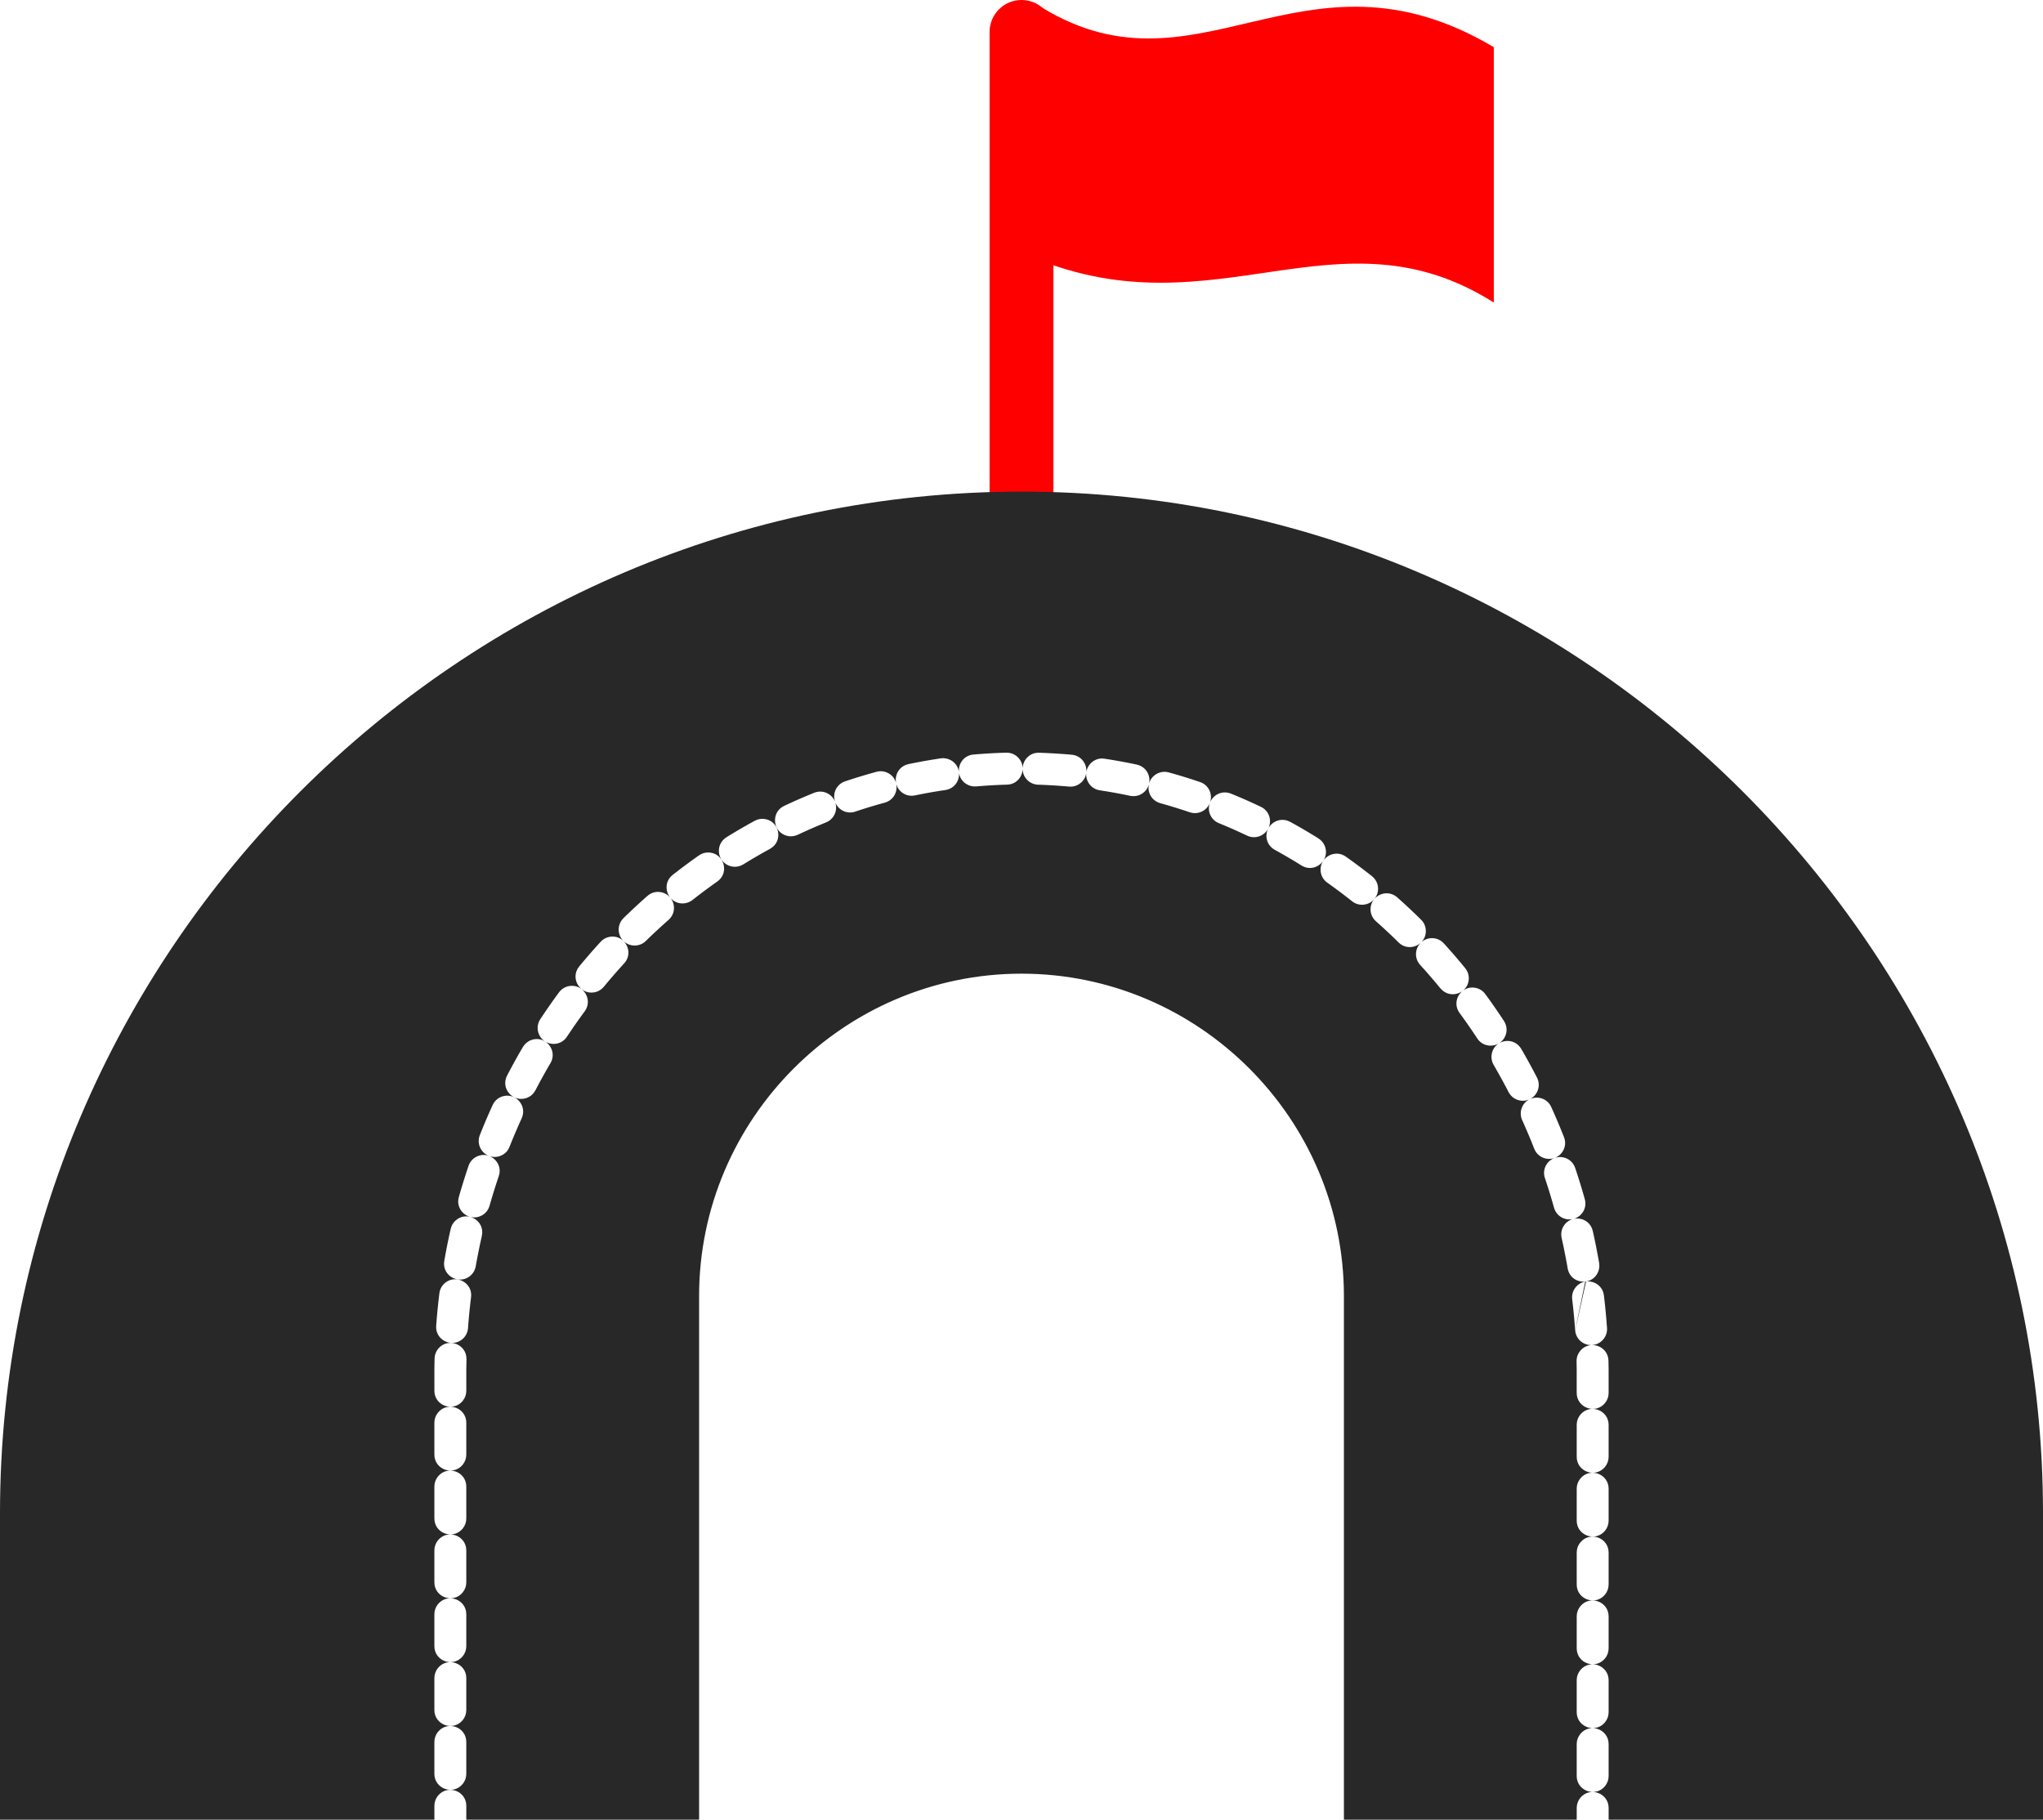
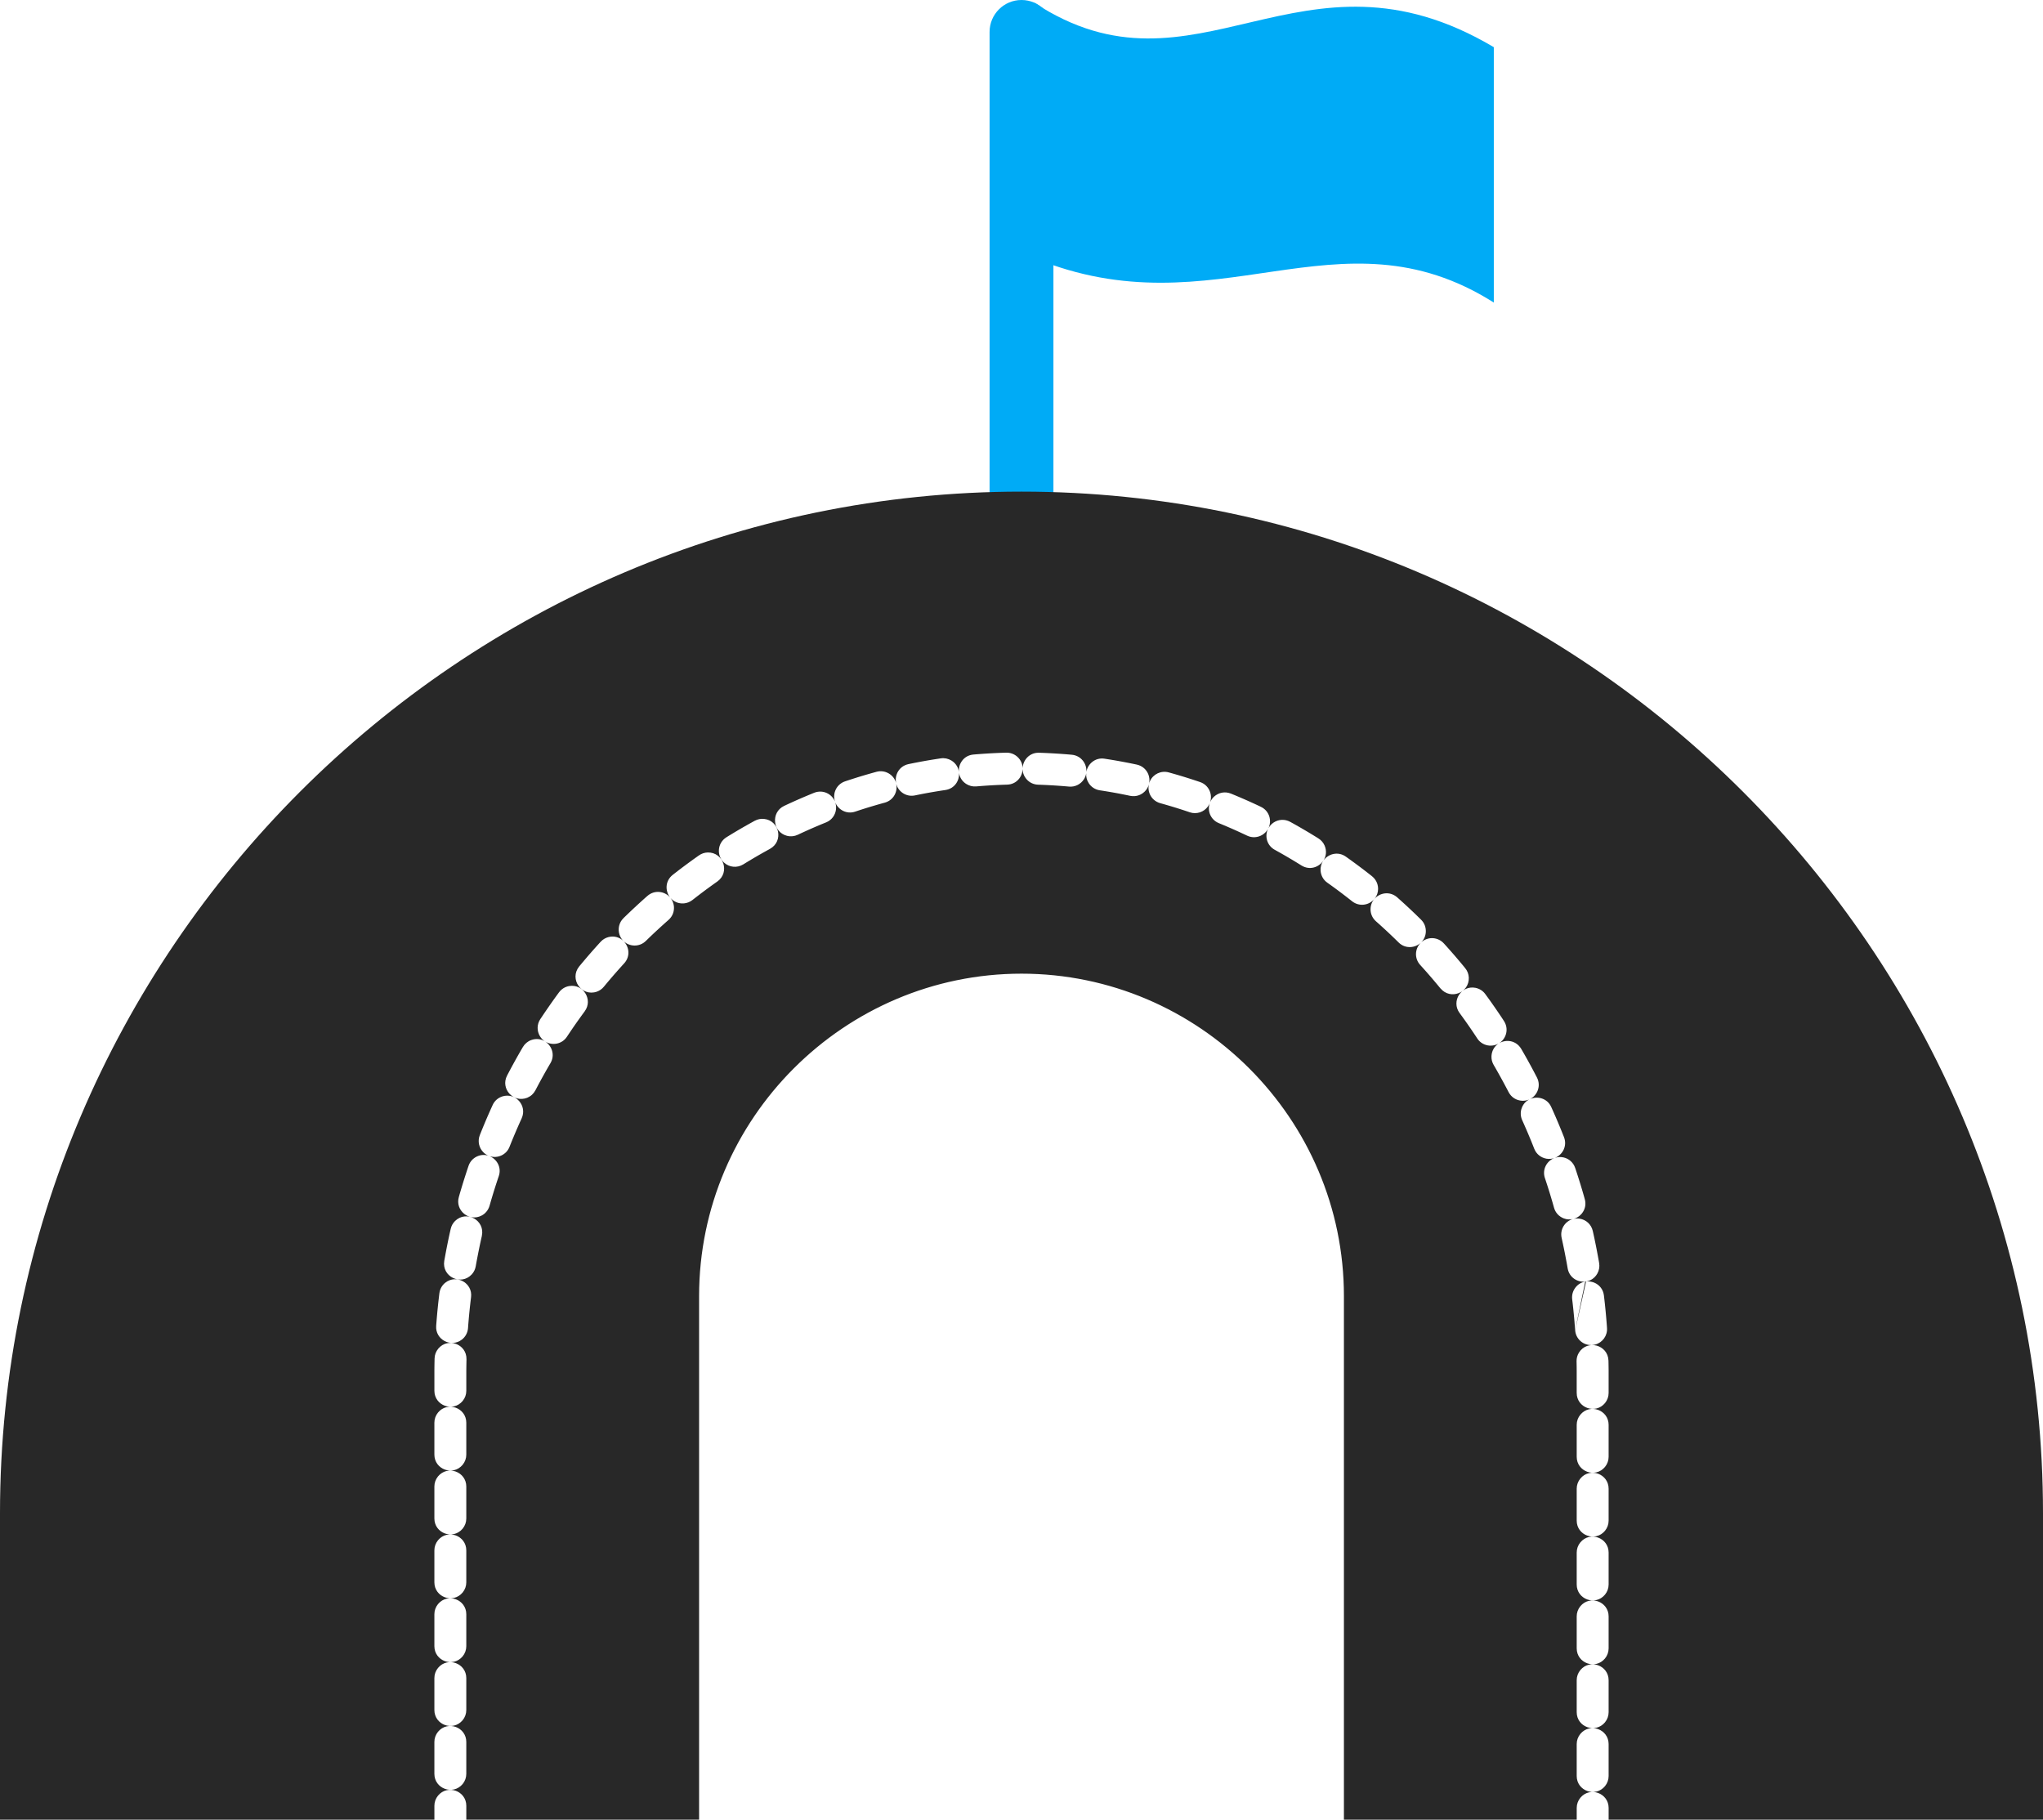
<svg xmlns="http://www.w3.org/2000/svg" id="Layer_2" data-name="Layer 2" viewBox="0 0 179.819 160.152">
-   <g id="Color">
-     <path d="M87.1,43.269c0,1.551,1.258,2.81,2.81,2.81s2.809-1.258,2.809-2.81V2.81c0-1.552-1.258-2.81-2.809-2.81s-2.81,1.258-2.81,2.81v40.46Z" fill="#FF0000" />
-     <path d="M91.022.229c14.255,9.394,23.461-6.171,40.459,3.923v22.477c-13.705-8.678-24.448,2.679-40.459-3.923V.229Z" fill="#FF0000" fill-rule="evenodd" />
+   <g id="Color" fill="#00ABF6">
+     <path d="M87.1,43.269c0,1.551,1.258,2.81,2.81,2.81s2.809-1.258,2.809-2.81V2.81c0-1.552-1.258-2.81-2.809-2.81s-2.81,1.258-2.81,2.81v40.46Z" />
+     <path d="M91.022.229c14.255,9.394,23.461-6.171,40.459,3.923v22.477c-13.705-8.678-24.448,2.679-40.459-3.923V.229Z" fill-rule="evenodd" />
  </g>
-   <g id="Grey">
-     <path d="M89.909,43.269h0c49.451,0,89.91,40.459,89.91,89.91v26.973h-38.232v-1.031c0-1.311-1.648-1.908-2.489-.894-.208.257-.32.562-.32.894v1.031h-20.49v-46.079c0-7.805-3.191-14.9-8.335-20.043-5.142-5.143-12.237-8.335-20.043-8.335h0c-7.805,0-14.9,3.192-20.043,8.335s-8.335,12.238-8.335,20.043v46.079h-20.489v-1.221c0-1.311-1.647-1.907-2.489-.894-.208.256-.32.562-.32.894v1.221H0v-26.973C0,83.728,40.459,43.269,89.909,43.269h0ZM138.641,117.081c.066.879.904,1.478,1.758,1.258.651-.171,1.096-.788,1.045-1.461l-.007-.105-.026-.346-.028-.345-.03-.344-.032-.344-.034-.343-.036-.343-.038-.342-.04-.341-.003-.019c-.102-.833-.855-1.299-1.568-1.217l-.959,4.292h0ZM139.6,112.789c.384-.061.75-.283.985-.686.166-.293.222-.611.166-.943l-.03-.177-.061-.334-.062-.334-.063-.333-.065-.333-.068-.332-.068-.331-.072-.331-.07-.317c-.133-.57-.577-.985-1.155-1.08-.18-.026-.353-.019-.516.017.695-.204,1.193-.941.967-1.733l-.041-.148-.092-.322-.094-.321-.096-.32-.097-.32-.1-.318-.101-.317-.103-.317-.104-.316-.021-.058c-.156-.462-.549-.816-1.026-.919-.267-.058-.524-.038-.754.041.686-.268,1.101-1.057.799-1.824l-.017-.043-.122-.307-.124-.306-.125-.305-.127-.304-.129-.303-.13-.303-.133-.301-.134-.3-.083-.184c-.341-.757-1.189-.983-1.845-.703.644-.343.961-1.168.588-1.892l-.088-.168-.151-.289-.153-.288-.155-.287-.156-.286-.158-.285-.159-.284-.161-.282-.163-.282-.045-.076c-.448-.739-1.311-.85-1.923-.496.611-.4.863-1.255.404-1.956l-.148-.226-.18-.27-.181-.268-.183-.266-.184-.266-.185-.265-.186-.262-.189-.262-.191-.26-.017-.025c-.209-.284-.505-.465-.848-.54-1.263-.252-2.171,1.178-1.409,2.214l.009.011.18.247.179.248.178.249.176.251.175.252.173.253.172.254.17.255.149.226c.244.374.648.597,1.092.626.292.014.556-.055.777-.183-.34.223-.59.597-.622,1.092-.015.285.05.543.192.79l.037.062.154.268.153.269.151.269.149.27.149.271.147.273.146.274.145.274.087.169c.245.458.68.729,1.197.755.217.007.418-.033.598-.11-.279.149-.513.398-.64.742-.134.346-.114.738.037,1.075l.077.169.127.286.125.286.124.287.122.289.121.289.119.289.117.291.115.292.017.042c.183.464.583.781,1.069.87.247.041.483.017.694-.056-.663.257-1.083,1.006-.826,1.765l.015.042.099.3.098.301.096.302.095.302.092.303.091.304.089.305.088.306.041.148c.123.433.431.766.849.93.27.104.54.119.789.065-.677.201-1.136.898-.97,1.656l.066.3.067.314.066.315.064.316.062.316.06.317.06.317.057.318.03.178c.149.807.866,1.226,1.547,1.152l.069-.01h0ZM139.53,112.798c-.333.055-.652.232-.886.551-.216.294-.308.649-.264,1.01v.003s.039.324.039.324l.036.325.034.326.032.326.031.328.028.327.026.328.025.329.007.106.89-4.283h0ZM138.777,156.311c0,1.311,1.648,1.908,2.489.894.208-.257.32-.562.32-.894v-2.81c0-1.311-1.648-1.907-2.489-.894-.208.257-.32.562-.32.894v2.81h0ZM138.777,150.692c0,1.311,1.648,1.907,2.489.894.208-.257.32-.562.32-.894v-2.81c0-1.311-1.648-1.907-2.489-.894-.208.256-.32.562-.32.894v2.81h0ZM138.777,145.073c0,1.311,1.648,1.908,2.489.894.208-.257.32-.562.32-.894v-2.81c0-1.311-1.648-1.907-2.489-.894-.208.257-.32.562-.32.894v2.81h0ZM138.777,139.454c0,1.311,1.648,1.907,2.489.894.208-.256.32-.562.32-.894v-2.81c0-1.311-1.648-1.907-2.489-.893-.208.256-.32.562-.32.893v2.81h0ZM138.777,133.834c0,1.311,1.648,1.908,2.489.894.208-.257.32-.562.32-.894v-2.809c0-1.311-1.648-1.908-2.489-.894-.208.257-.32.562-.32.894v2.809h0ZM138.777,128.215c0,1.311,1.648,1.907,2.489.894.208-.256.32-.562.32-.894v-2.81c0-1.311-1.648-1.907-2.489-.894-.208.256-.32.562-.32.894v2.81h0ZM138.777,122.596c0,1.311,1.648,1.907,2.489.894.208-.257.32-.562.32-.894v-1.986s-.004-.352-.004-.352l-.006-.351-.003-.155c-.043-1.4-1.871-1.888-2.606-.694-.142.239-.207.484-.203.762l.004.138.005.334.003.334v.334s0,1.635,0,1.635h0ZM126.794,86.997c.865,1.03,2.531.394,2.486-.957-.016-.31-.123-.594-.321-.834l-.191-.233-.205-.247-.207-.245-.208-.244-.209-.243-.211-.241-.212-.24-.213-.239-.215-.237-.014-.015c-.499-.532-1.297-.607-1.881-.169-.035.026-.068.054-.1.083.23-.23.386-.545.404-.922.014-.41-.127-.784-.422-1.073l-.207-.203-.228-.223-.231-.221-.231-.219-.233-.218-.233-.216-.235-.215-.236-.213-.237-.212-.035-.031c-.647-.557-1.524-.403-1.996.146.107-.131.194-.285.254-.459.182-.563-.004-1.173-.469-1.54l-.195-.154-.25-.195-.252-.194-.253-.192-.254-.19-.255-.189-.256-.187-.258-.187-.258-.184-.08-.057c-.684-.48-1.551-.242-1.966.358.237-.362.314-.837.109-1.323-.12-.268-.299-.477-.548-.633l-.159-.099-.27-.166-.271-.165-.272-.163-.273-.161-.274-.16-.275-.158-.275-.156-.277-.154-.144-.079c-.468-.251-1.016-.227-1.458.068-.199.137-.35.31-.452.501.323-.664.089-1.531-.661-1.887l-.109-.053-.287-.135-.289-.133-.289-.131-.291-.13-.291-.127-.292-.126-.293-.124-.293-.122-.208-.085c-.524-.206-1.077-.099-1.492.279-.152.146-.265.315-.338.494.244-.711-.12-1.529-.878-1.786l-.069-.024-.303-.101-.304-.1-.305-.098-.305-.096-.307-.094-.307-.092-.308-.09-.309-.088-.249-.069c-.665-.18-1.356.139-1.648.764-.358.8.059,1.704.902,1.945l.232.064.291.083.29.085.289.086.288.088.288.091.287.092.286.094.285.096.069.024c.587.199,1.239-.011,1.598-.518.063-.091.115-.185.155-.283-.23.671.075,1.458.802,1.756l.191.079.277.115.276.117.275.119.274.12.274.123.272.124.272.126.272.127.11.052c.436.208.936.174,1.347-.079.218-.138.381-.32.49-.522-.31.64-.104,1.462.592,1.846l.128.07.262.146.261.148.26.149.259.151.259.153.257.154.257.156.255.157.158.099c.714.434,1.506.164,1.898-.4-.156.238-.242.531-.221.856.036.433.239.806.597,1.057l.066.047.244.174.243.176.242.178.241.179.24.181.239.182.238.184.237.185.194.154c.625.481,1.46.359,1.93-.187-.212.259-.336.601-.31.995.03.369.196.703.475.948l.022.02.226.201.224.202.223.204.222.205.22.206.22.208.218.209.217.211.207.203c.578.566,1.428.495,1.941.021-.531.525-.568,1.383-.048,1.951l.003.003.203.225.202.226.201.227.199.229.199.23.197.231.195.232.195.234.19.232h0ZM99.475,70.043c.54.109,1.062-.086,1.404-.517.627-.831.193-2.011-.822-2.233l-.064-.013-.316-.066-.317-.064-.317-.061-.318-.06-.318-.058-.319-.056-.32-.053-.321-.051-.234-.036c-.816-.125-1.476.46-1.596,1.166.059-.73-.469-1.439-1.278-1.514l-.132-.012-.327-.028-.328-.025-.328-.023-.329-.021-.329-.019-.33-.017-.33-.015-.331-.012-.124-.004c-.837-.025-1.418.646-1.442,1.367-.005-.354-.144-.712-.446-.995-.275-.257-.63-.39-1.006-.378l-.305.009-.331.012-.33.015-.33.017-.33.019-.328.021-.329.023-.327.025-.271.023c-.859.079-1.343.83-1.273,1.547-.047-.394-.26-.773-.663-1.021-.285-.17-.608-.24-.938-.189l-.102.015-.321.049-.32.051-.32.053-.319.055-.319.058-.317.06-.318.061-.316.064-.194.041c-.823.18-1.23.958-1.084,1.662-.089-.334-.304-.643-.655-.848-.333-.189-.703-.238-1.074-.138l-.123.034-.309.086-.309.088-.308.09-.307.092-.307.094-.305.096-.305.098-.304.1-.192.064c-.396.134-.716.44-.862.832-.123.324-.119.648-.023.934-.279-.674-1.063-1.064-1.826-.764l-.089.036-.294.121-.295.123-.293.124-.292.126-.291.127-.29.13-.289.131-.289.134-.226.106c-1.186.563-1.018,2.308.258,2.632.316.08.65.046.945-.093l.209-.099.272-.125.273-.124.274-.123.274-.12.275-.119.276-.117.277-.115.278-.114.089-.036c.477-.195.8-.618.866-1.129.025-.221.001-.43-.062-.619.265.64.996,1.06,1.754.803l.175-.059.286-.094.287-.092.287-.09.289-.088.289-.086.29-.085.291-.083.291-.081.124-.033c.781-.223,1.142-.976,1.002-1.649.081.309.273.599.584.811.323.209.686.278,1.065.202l.176-.037.299-.06.299-.058.3-.056.3-.054.302-.052.302-.05.302-.048.303-.046.102-.015c.816-.126,1.256-.849,1.189-1.538.044.377.242.743.62.995.269.174.576.256.896.227l.252-.021.31-.024.309-.022.31-.02.31-.018.311-.016.311-.014.312-.012.305-.01c.805-.024,1.332-.678,1.356-1.367.004.318.118.643.368.916.258.284.615.445.999.457l.105.003.312.012.311.014.311.016.311.018.31.02.309.022.31.024.308.026.133.012c.526.049,1.031-.208,1.314-.652.103-.165.166-.339.196-.514-.024.287.042.587.221.863.217.343.574.569.974.63l.217.033.302.048.302.05.301.052.301.054.3.056.299.059.299.06.298.062.064.014h0ZM67.777,74.705c1.211-.668.836-2.497-.541-2.632-.281-.028-.556.033-.805.165l-.031.017-.277.153-.277.154-.276.156-.274.158-.274.159-.273.162-.273.163-.27.165-.268.165c-.792.495-.893,1.591-.212,2.227.472.431,1.148.491,1.692.161l.254-.156.256-.155.257-.154.258-.152.259-.151.261-.149.261-.148.262-.146.263-.144.031-.017h0ZM63.144,77.578c1.124-.806.538-2.573-.846-2.55-.287.009-.544.093-.779.258l-.228.161-.259.185-.257.186-.256.187-.255.189-.254.19-.253.192-.252.194-.251.195-.052.041c-.674.542-.661,1.421-.221,1.98-.48-.556-1.368-.686-1.997-.134l-.171.15-.237.212-.236.214-.235.215-.233.216-.233.218-.231.219-.23.22-.229.222-.077.077c-.387.378-.515.947-.342,1.457.073.21.187.388.329.532-.316-.297-.77-.455-1.286-.334-.278.071-.511.207-.706.419l-.136.148-.215.238-.213.238-.212.24-.211.241-.209.243-.208.245-.207.245-.205.246-.076.092c-.889,1.106.215,2.677,1.558,2.214.247-.09.451-.232.618-.436l.065-.079.194-.234.196-.232.197-.231.198-.23.2-.229.201-.228.202-.226.203-.225.136-.148c.559-.622.434-1.453-.052-1.942.523.492,1.387.531,1.953-.023l.066-.064.216-.21.219-.21.219-.207.221-.206.222-.205.223-.204.224-.202.225-.201.171-.15c.345-.31.511-.742.465-1.203-.032-.279-.138-.52-.29-.714.27.311.68.509,1.179.468.279-.027.526-.126.748-.299l.039-.031.237-.185.238-.183.238-.182.241-.181.24-.178.243-.178.243-.176.244-.175.228-.161h0ZM51.468,89c.742-1.009-.124-2.422-1.364-2.216-.363.06-.685.26-.902.556l-.126.17-.189.26-.188.262-.186.263-.185.265-.184.266-.183.267-.181.268-.18.269-.05.075c-.299.457-.305,1.036-.022,1.502.113.185.261.333.426.441-.336-.204-.763-.271-1.203-.108-.304.11-.564.331-.727.61l-.136.232-.163.281-.161.283-.159.284-.158.285-.156.286-.155.287-.153.288-.152.289c-.598,1.156.551,2.432,1.779,1.949.318-.137.549-.344.713-.65l.144-.274.145-.274.147-.273.149-.271.15-.27.151-.27.153-.269.154-.267.137-.232c.413-.714.122-1.51-.458-1.89.616.373,1.472.234,1.906-.431l.04-.061.171-.255.172-.255.173-.253.175-.252.176-.251.178-.25.179-.248.18-.248.126-.171h0ZM45.919,98.419c.498-1.108-.533-2.279-1.698-1.923-.383.125-.692.388-.858.758l-.026.057-.136.3-.133.3-.133.301-.131.303-.128.303-.127.304-.125.305-.124.307-.069.173c-.209.531-.076,1.136.337,1.531.131.125.277.219.432.282-.316-.105-.677-.099-1.027.067-.352.166-.61.458-.735.826l-.077.23-.104.316-.103.317-.101.317-.1.319-.097.319-.096.32-.094.321-.082.288c-.334,1.17.901,2.188,1.986,1.635.352-.176.61-.495.718-.872l.078-.271.089-.306.091-.304.092-.303.095-.303.096-.302.098-.301.099-.3.077-.229c.258-.759-.169-1.483-.807-1.748.676.223,1.466-.096,1.75-.82l.063-.159.117-.29.119-.29.121-.289.122-.288.124-.287.125-.286.127-.286.129-.284.026-.058h0ZM42.411,108.771c.3-1.369-1.356-2.287-2.358-1.308-.195.196-.319.42-.382.689l-.039.171-.074.33-.071.331-.069.331-.067.332-.065.333-.063.333-.061.334-.059.325c-.233,1.381,1.462,2.218,2.418,1.193.187-.204.299-.436.35-.707l.055-.309.059-.317.061-.316.062-.316.064-.315.065-.315.068-.314.069-.312.039-.172h0ZM41.462,114.163c.153-1.239-1.284-2.048-2.269-1.269-.291.231-.475.563-.52.932l-.024.199-.04.341-.039.342-.035.343-.035.343-.031.343-.03.345-.028.345-.02.262c-.092,1.205,1.299,1.954,2.262,1.212.317-.245.51-.61.541-1.009l.017-.245.027-.328.028-.328.03-.327.033-.326.034-.326.036-.325.038-.325.024-.199h0ZM41.058,119.622c.021-1.318-1.622-1.937-2.477-.932-.209.252-.326.553-.331.881l-.007.336-.006.351-.003.352v.352s0,1.445,0,1.445c0,1.311,1.647,1.907,2.489.894.208-.257.32-.562.32-.894v-1.779s.004-.334.004-.334l.005-.334.007-.336h0ZM41.042,125.215c0-1.311-1.647-1.907-2.489-.894-.208.256-.32.562-.32.894v2.81c0,1.311,1.647,1.907,2.489.893.208-.256.32-.562.32-.893v-2.81h0ZM41.042,130.835c0-1.312-1.647-1.908-2.489-.894-.208.257-.32.562-.32.894v2.81c0,1.311,1.647,1.907,2.489.894.208-.257.32-.562.32-.894v-2.81h0ZM41.042,136.454c0-1.311-1.647-1.907-2.489-.893-.208.256-.32.562-.32.893v2.81c0,1.311,1.647,1.907,2.489.894.208-.256.32-.562.32-.894v-2.81h0ZM41.042,142.074c0-1.311-1.647-1.908-2.489-.894-.208.257-.32.562-.32.894v2.81c0,1.311,1.647,1.907,2.489.894.208-.256.32-.562.32-.894v-2.81h0ZM41.042,147.693c0-1.311-1.647-1.907-2.489-.894-.208.256-.32.562-.32.894v2.81c0,1.311,1.647,1.907,2.489.894.208-.256.32-.562.32-.894v-2.81h0ZM41.042,153.312c0-1.311-1.647-1.907-2.489-.894-.208.257-.32.562-.32.894v2.81c0,1.311,1.647,1.907,2.489.894.208-.257.32-.562.32-.894v-2.81Z" fill="#282828" fill-rule="evenodd" />
+   <g id="Grey" fill="#282828">
+     <path d="M89.909,43.269h0c49.451,0,89.91,40.459,89.91,89.91v26.973h-38.232v-1.031c0-1.311-1.648-1.908-2.489-.894-.208.257-.32.562-.32.894v1.031h-20.49v-46.079c0-7.805-3.191-14.9-8.335-20.043-5.142-5.143-12.237-8.335-20.043-8.335h0c-7.805,0-14.9,3.192-20.043,8.335s-8.335,12.238-8.335,20.043v46.079h-20.489v-1.221c0-1.311-1.647-1.907-2.489-.894-.208.256-.32.562-.32.894v1.221H0v-26.973C0,83.728,40.459,43.269,89.909,43.269h0ZM138.641,117.081c.066.879.904,1.478,1.758,1.258.651-.171,1.096-.788,1.045-1.461l-.007-.105-.026-.346-.028-.345-.03-.344-.032-.344-.034-.343-.036-.343-.038-.342-.04-.341-.003-.019c-.102-.833-.855-1.299-1.568-1.217l-.959,4.292h0ZM139.6,112.789c.384-.061.75-.283.985-.686.166-.293.222-.611.166-.943l-.03-.177-.061-.334-.062-.334-.063-.333-.065-.333-.068-.332-.068-.331-.072-.331-.07-.317c-.133-.57-.577-.985-1.155-1.08-.18-.026-.353-.019-.516.017.695-.204,1.193-.941.967-1.733l-.041-.148-.092-.322-.094-.321-.096-.32-.097-.32-.1-.318-.101-.317-.103-.317-.104-.316-.021-.058c-.156-.462-.549-.816-1.026-.919-.267-.058-.524-.038-.754.041.686-.268,1.101-1.057.799-1.824l-.017-.043-.122-.307-.124-.306-.125-.305-.127-.304-.129-.303-.13-.303-.133-.301-.134-.3-.083-.184c-.341-.757-1.189-.983-1.845-.703.644-.343.961-1.168.588-1.892l-.088-.168-.151-.289-.153-.288-.155-.287-.156-.286-.158-.285-.159-.284-.161-.282-.163-.282-.045-.076c-.448-.739-1.311-.85-1.923-.496.611-.4.863-1.255.404-1.956l-.148-.226-.18-.27-.181-.268-.183-.266-.184-.266-.185-.265-.186-.262-.189-.262-.191-.26-.017-.025c-.209-.284-.505-.465-.848-.54-1.263-.252-2.171,1.178-1.409,2.214l.009.011.18.247.179.248.178.249.176.251.175.252.173.253.172.254.17.255.149.226c.244.374.648.597,1.092.626.292.014.556-.055.777-.183-.34.223-.59.597-.622,1.092-.015.285.05.543.192.79l.037.062.154.268.153.269.151.269.149.27.149.271.147.273.146.274.145.274.087.169c.245.458.68.729,1.197.755.217.007.418-.033.598-.11-.279.149-.513.398-.64.742-.134.346-.114.738.037,1.075l.077.169.127.286.125.286.124.287.122.289.121.289.119.289.117.291.115.292.017.042c.183.464.583.781,1.069.87.247.041.483.017.694-.056-.663.257-1.083,1.006-.826,1.765l.015.042.099.3.098.301.096.302.095.302.092.303.091.304.089.305.088.306.041.148c.123.433.431.766.849.93.27.104.54.119.789.065-.677.201-1.136.898-.97,1.656l.066.3.067.314.066.315.064.316.062.316.06.317.06.317.057.318.03.178c.149.807.866,1.226,1.547,1.152l.069-.01h0ZM139.53,112.798c-.333.055-.652.232-.886.551-.216.294-.308.649-.264,1.01v.003s.039.324.039.324l.036.325.034.326.032.326.031.328.028.327.026.328.025.329.007.106.89-4.283h0ZM138.777,156.311c0,1.311,1.648,1.908,2.489.894.208-.257.32-.562.32-.894v-2.81c0-1.311-1.648-1.907-2.489-.894-.208.257-.32.562-.32.894v2.81h0ZM138.777,150.692c0,1.311,1.648,1.907,2.489.894.208-.257.32-.562.32-.894v-2.81c0-1.311-1.648-1.907-2.489-.894-.208.256-.32.562-.32.894v2.81h0ZM138.777,145.073c0,1.311,1.648,1.908,2.489.894.208-.257.32-.562.32-.894v-2.81c0-1.311-1.648-1.907-2.489-.894-.208.257-.32.562-.32.894v2.81h0ZM138.777,139.454c0,1.311,1.648,1.907,2.489.894.208-.256.32-.562.32-.894v-2.81c0-1.311-1.648-1.907-2.489-.893-.208.256-.32.562-.32.893v2.81h0ZM138.777,133.834c0,1.311,1.648,1.908,2.489.894.208-.257.32-.562.32-.894v-2.809c0-1.311-1.648-1.908-2.489-.894-.208.257-.32.562-.32.894v2.809h0ZM138.777,128.215c0,1.311,1.648,1.907,2.489.894.208-.256.32-.562.32-.894v-2.81c0-1.311-1.648-1.907-2.489-.894-.208.256-.32.562-.32.894v2.81h0ZM138.777,122.596c0,1.311,1.648,1.907,2.489.894.208-.257.32-.562.32-.894v-1.986s-.004-.352-.004-.352l-.006-.351-.003-.155c-.043-1.4-1.871-1.888-2.606-.694-.142.239-.207.484-.203.762l.004.138.005.334.003.334v.334s0,1.635,0,1.635h0ZM126.794,86.997c.865,1.03,2.531.394,2.486-.957-.016-.31-.123-.594-.321-.834l-.191-.233-.205-.247-.207-.245-.208-.244-.209-.243-.211-.241-.212-.24-.213-.239-.215-.237-.014-.015c-.499-.532-1.297-.607-1.881-.169-.035.026-.068.054-.1.083.23-.23.386-.545.404-.922.014-.41-.127-.784-.422-1.073l-.207-.203-.228-.223-.231-.221-.231-.219-.233-.218-.233-.216-.235-.215-.236-.213-.237-.212-.035-.031c-.647-.557-1.524-.403-1.996.146.107-.131.194-.285.254-.459.182-.563-.004-1.173-.469-1.54l-.195-.154-.25-.195-.252-.194-.253-.192-.254-.19-.255-.189-.256-.187-.258-.187-.258-.184-.08-.057c-.684-.48-1.551-.242-1.966.358.237-.362.314-.837.109-1.323-.12-.268-.299-.477-.548-.633l-.159-.099-.27-.166-.271-.165-.272-.163-.273-.161-.274-.16-.275-.158-.275-.156-.277-.154-.144-.079c-.468-.251-1.016-.227-1.458.068-.199.137-.35.31-.452.501.323-.664.089-1.531-.661-1.887l-.109-.053-.287-.135-.289-.133-.289-.131-.291-.13-.291-.127-.292-.126-.293-.124-.293-.122-.208-.085c-.524-.206-1.077-.099-1.492.279-.152.146-.265.315-.338.494.244-.711-.12-1.529-.878-1.786l-.069-.024-.303-.101-.304-.1-.305-.098-.305-.096-.307-.094-.307-.092-.308-.09-.309-.088-.249-.069c-.665-.18-1.356.139-1.648.764-.358.8.059,1.704.902,1.945l.232.064.291.083.29.085.289.086.288.088.288.091.287.092.286.094.285.096.069.024c.587.199,1.239-.011,1.598-.518.063-.091.115-.185.155-.283-.23.671.075,1.458.802,1.756l.191.079.277.115.276.117.275.119.274.12.274.123.272.124.272.126.272.127.11.052c.436.208.936.174,1.347-.079.218-.138.381-.32.49-.522-.31.64-.104,1.462.592,1.846l.128.07.262.146.261.148.26.149.259.151.259.153.257.154.257.156.255.157.158.099c.714.434,1.506.164,1.898-.4-.156.238-.242.531-.221.856.036.433.239.806.597,1.057l.066.047.244.174.243.176.242.178.241.179.24.181.239.182.238.184.237.185.194.154c.625.481,1.46.359,1.93-.187-.212.259-.336.601-.31.995.03.369.196.703.475.948l.022.02.226.201.224.202.223.204.222.205.22.206.22.208.218.209.217.211.207.203c.578.566,1.428.495,1.941.021-.531.525-.568,1.383-.048,1.951l.003.003.203.225.202.226.201.227.199.229.199.23.197.231.195.232.195.234.19.232h0ZM99.475,70.043c.54.109,1.062-.086,1.404-.517.627-.831.193-2.011-.822-2.233l-.064-.013-.316-.066-.317-.064-.317-.061-.318-.06-.318-.058-.319-.056-.32-.053-.321-.051-.234-.036c-.816-.125-1.476.46-1.596,1.166.059-.73-.469-1.439-1.278-1.514l-.132-.012-.327-.028-.328-.025-.328-.023-.329-.021-.329-.019-.33-.017-.33-.015-.331-.012-.124-.004c-.837-.025-1.418.646-1.442,1.367-.005-.354-.144-.712-.446-.995-.275-.257-.63-.39-1.006-.378l-.305.009-.331.012-.33.015-.33.017-.33.019-.328.021-.329.023-.327.025-.271.023c-.859.079-1.343.83-1.273,1.547-.047-.394-.26-.773-.663-1.021-.285-.17-.608-.24-.938-.189l-.102.015-.321.049-.32.051-.32.053-.319.055-.319.058-.317.06-.318.061-.316.064-.194.041c-.823.18-1.23.958-1.084,1.662-.089-.334-.304-.643-.655-.848-.333-.189-.703-.238-1.074-.138l-.123.034-.309.086-.309.088-.308.09-.307.092-.307.094-.305.096-.305.098-.304.1-.192.064c-.396.134-.716.44-.862.832-.123.324-.119.648-.023.934-.279-.674-1.063-1.064-1.826-.764l-.089.036-.294.121-.295.123-.293.124-.292.126-.291.127-.29.13-.289.131-.289.134-.226.106c-1.186.563-1.018,2.308.258,2.632.316.08.65.046.945-.093l.209-.099.272-.125.273-.124.274-.123.274-.12.275-.119.276-.117.277-.115.278-.114.089-.036c.477-.195.8-.618.866-1.129.025-.221.001-.43-.062-.619.265.64.996,1.06,1.754.803l.175-.059.286-.094.287-.092.287-.09.289-.088.289-.086.29-.085.291-.083.291-.081.124-.033c.781-.223,1.142-.976,1.002-1.649.081.309.273.599.584.811.323.209.686.278,1.065.202l.176-.037.299-.06.299-.058.3-.056.3-.054.302-.052.302-.05.302-.048.303-.046.102-.015c.816-.126,1.256-.849,1.189-1.538.044.377.242.743.62.995.269.174.576.256.896.227l.252-.021.31-.024.309-.022.31-.02.31-.018.311-.016.311-.014.312-.012.305-.01c.805-.024,1.332-.678,1.356-1.367.004.318.118.643.368.916.258.284.615.445.999.457l.105.003.312.012.311.014.311.016.311.018.31.02.309.022.31.024.308.026.133.012c.526.049,1.031-.208,1.314-.652.103-.165.166-.339.196-.514-.024.287.042.587.221.863.217.343.574.569.974.63l.217.033.302.048.302.05.301.052.301.054.3.056.299.059.299.06.298.062.064.014h0ZM67.777,74.705c1.211-.668.836-2.497-.541-2.632-.281-.028-.556.033-.805.165l-.031.017-.277.153-.277.154-.276.156-.274.158-.274.159-.273.162-.273.163-.27.165-.268.165c-.792.495-.893,1.591-.212,2.227.472.431,1.148.491,1.692.161l.254-.156.256-.155.257-.154.258-.152.259-.151.261-.149.261-.148.262-.146.263-.144.031-.017h0ZM63.144,77.578c1.124-.806.538-2.573-.846-2.55-.287.009-.544.093-.779.258l-.228.161-.259.185-.257.186-.256.187-.255.189-.254.19-.253.192-.252.194-.251.195-.052.041c-.674.542-.661,1.421-.221,1.98-.48-.556-1.368-.686-1.997-.134l-.171.15-.237.212-.236.214-.235.215-.233.216-.233.218-.231.219-.23.22-.229.222-.077.077c-.387.378-.515.947-.342,1.457.073.21.187.388.329.532-.316-.297-.77-.455-1.286-.334-.278.071-.511.207-.706.419l-.136.148-.215.238-.213.238-.212.24-.211.241-.209.243-.208.245-.207.245-.205.246-.076.092c-.889,1.106.215,2.677,1.558,2.214.247-.09.451-.232.618-.436l.065-.079.194-.234.196-.232.197-.231.198-.23.2-.229.201-.228.202-.226.203-.225.136-.148c.559-.622.434-1.453-.052-1.942.523.492,1.387.531,1.953-.023l.066-.064.216-.21.219-.21.219-.207.221-.206.222-.205.223-.204.224-.202.225-.201.171-.15c.345-.31.511-.742.465-1.203-.032-.279-.138-.52-.29-.714.27.311.68.509,1.179.468.279-.027.526-.126.748-.299l.039-.031.237-.185.238-.183.238-.182.241-.181.24-.178.243-.178.243-.176.244-.175.228-.161h0ZM51.468,89c.742-1.009-.124-2.422-1.364-2.216-.363.06-.685.26-.902.556l-.126.17-.189.26-.188.262-.186.263-.185.265-.184.266-.183.267-.181.268-.18.269-.05.075c-.299.457-.305,1.036-.022,1.502.113.185.261.333.426.441-.336-.204-.763-.271-1.203-.108-.304.11-.564.331-.727.61l-.136.232-.163.281-.161.283-.159.284-.158.285-.156.286-.155.287-.153.288-.152.289c-.598,1.156.551,2.432,1.779,1.949.318-.137.549-.344.713-.65l.144-.274.145-.274.147-.273.149-.271.15-.27.151-.27.153-.269.154-.267.137-.232c.413-.714.122-1.51-.458-1.89.616.373,1.472.234,1.906-.431l.04-.061.171-.255.172-.255.173-.253.175-.252.176-.251.178-.25.179-.248.18-.248.126-.171h0ZM45.919,98.419c.498-1.108-.533-2.279-1.698-1.923-.383.125-.692.388-.858.758l-.026.057-.136.3-.133.3-.133.301-.131.303-.128.303-.127.304-.125.305-.124.307-.069.173c-.209.531-.076,1.136.337,1.531.131.125.277.219.432.282-.316-.105-.677-.099-1.027.067-.352.166-.61.458-.735.826l-.077.23-.104.316-.103.317-.101.317-.1.319-.097.319-.096.32-.094.321-.082.288c-.334,1.17.901,2.188,1.986,1.635.352-.176.61-.495.718-.872l.078-.271.089-.306.091-.304.092-.303.095-.303.096-.302.098-.301.099-.3.077-.229c.258-.759-.169-1.483-.807-1.748.676.223,1.466-.096,1.75-.82l.063-.159.117-.29.119-.29.121-.289.122-.288.124-.287.125-.286.127-.286.129-.284.026-.058h0ZM42.411,108.771c.3-1.369-1.356-2.287-2.358-1.308-.195.196-.319.42-.382.689l-.039.171-.074.33-.071.331-.069.331-.067.332-.065.333-.063.333-.061.334-.059.325c-.233,1.381,1.462,2.218,2.418,1.193.187-.204.299-.436.35-.707l.055-.309.059-.317.061-.316.062-.316.064-.315.065-.315.068-.314.069-.312.039-.172h0ZM41.462,114.163c.153-1.239-1.284-2.048-2.269-1.269-.291.231-.475.563-.52.932l-.024.199-.04.341-.039.342-.035.343-.035.343-.031.343-.03.345-.028.345-.02.262c-.092,1.205,1.299,1.954,2.262,1.212.317-.245.51-.61.541-1.009l.017-.245.027-.328.028-.328.03-.327.033-.326.034-.326.036-.325.038-.325.024-.199h0ZM41.058,119.622c.021-1.318-1.622-1.937-2.477-.932-.209.252-.326.553-.331.881l-.007.336-.006.351-.003.352v.352s0,1.445,0,1.445c0,1.311,1.647,1.907,2.489.894.208-.257.32-.562.32-.894v-1.779s.004-.334.004-.334l.005-.334.007-.336h0ZM41.042,125.215c0-1.311-1.647-1.907-2.489-.894-.208.256-.32.562-.32.894v2.81c0,1.311,1.647,1.907,2.489.893.208-.256.32-.562.32-.893v-2.81h0ZM41.042,130.835c0-1.312-1.647-1.908-2.489-.894-.208.257-.32.562-.32.894v2.81c0,1.311,1.647,1.907,2.489.894.208-.257.32-.562.32-.894v-2.81h0ZM41.042,136.454c0-1.311-1.647-1.907-2.489-.893-.208.256-.32.562-.32.893v2.81c0,1.311,1.647,1.907,2.489.894.208-.256.32-.562.32-.894v-2.81h0ZM41.042,142.074c0-1.311-1.647-1.908-2.489-.894-.208.257-.32.562-.32.894v2.81c0,1.311,1.647,1.907,2.489.894.208-.256.32-.562.32-.894v-2.81h0ZM41.042,147.693c0-1.311-1.647-1.907-2.489-.894-.208.256-.32.562-.32.894v2.81c0,1.311,1.647,1.907,2.489.894.208-.256.32-.562.32-.894v-2.81h0ZM41.042,153.312c0-1.311-1.647-1.907-2.489-.894-.208.257-.32.562-.32.894v2.81c0,1.311,1.647,1.907,2.489.894.208-.257.32-.562.32-.894v-2.81Z" fill-rule="evenodd" />
  </g>
</svg>
